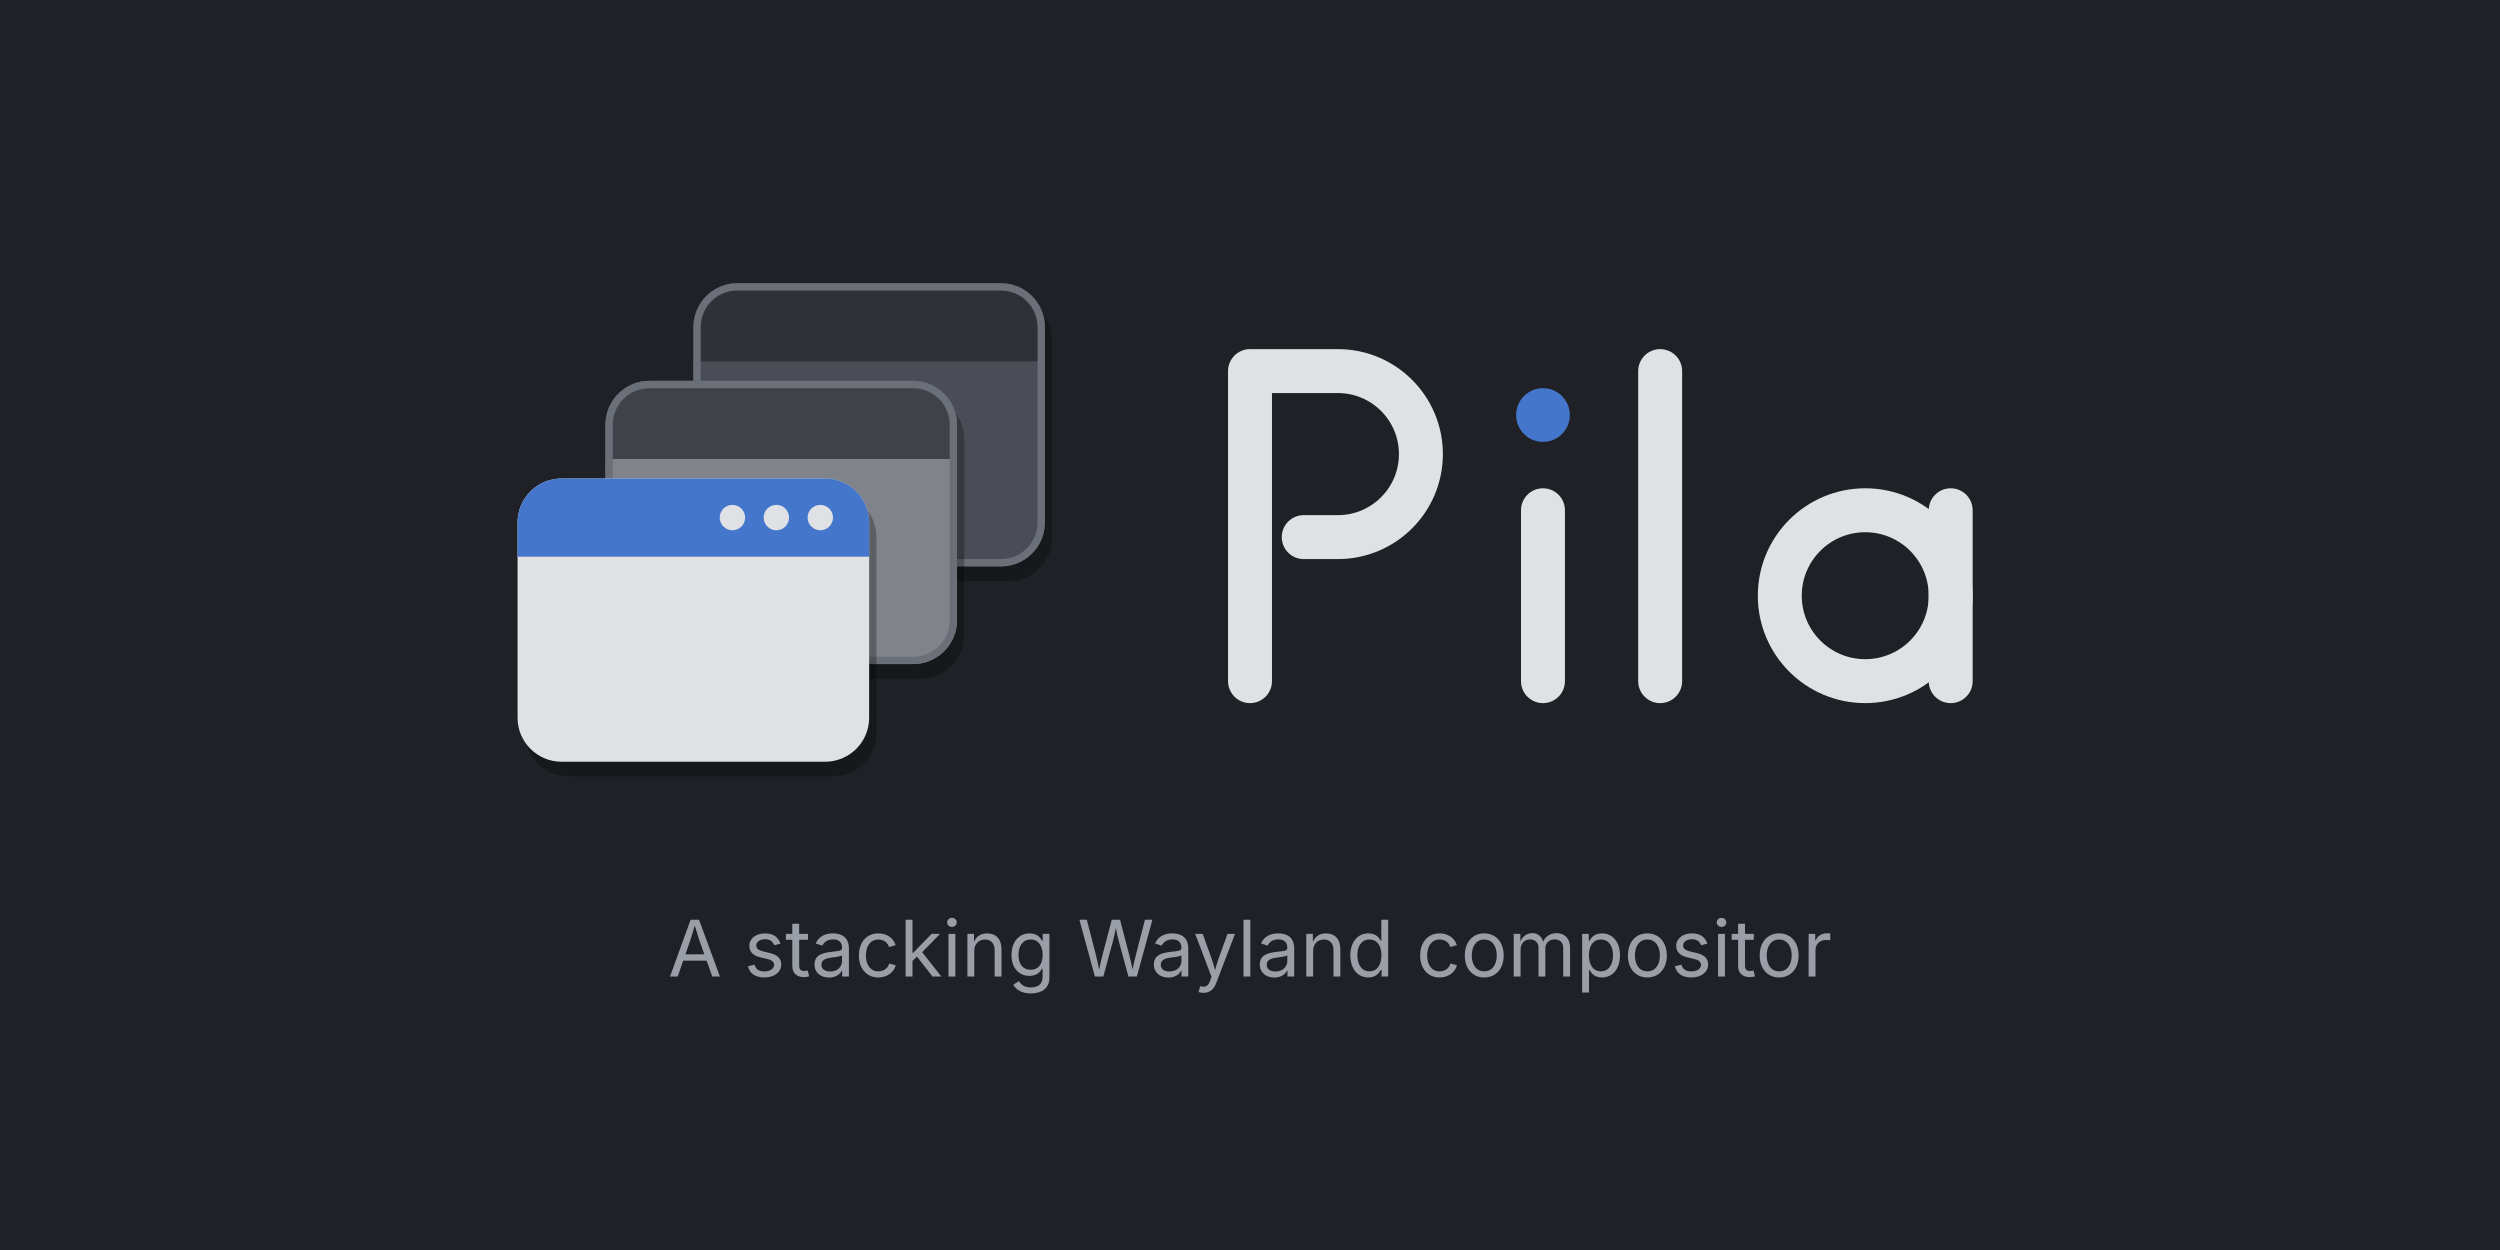
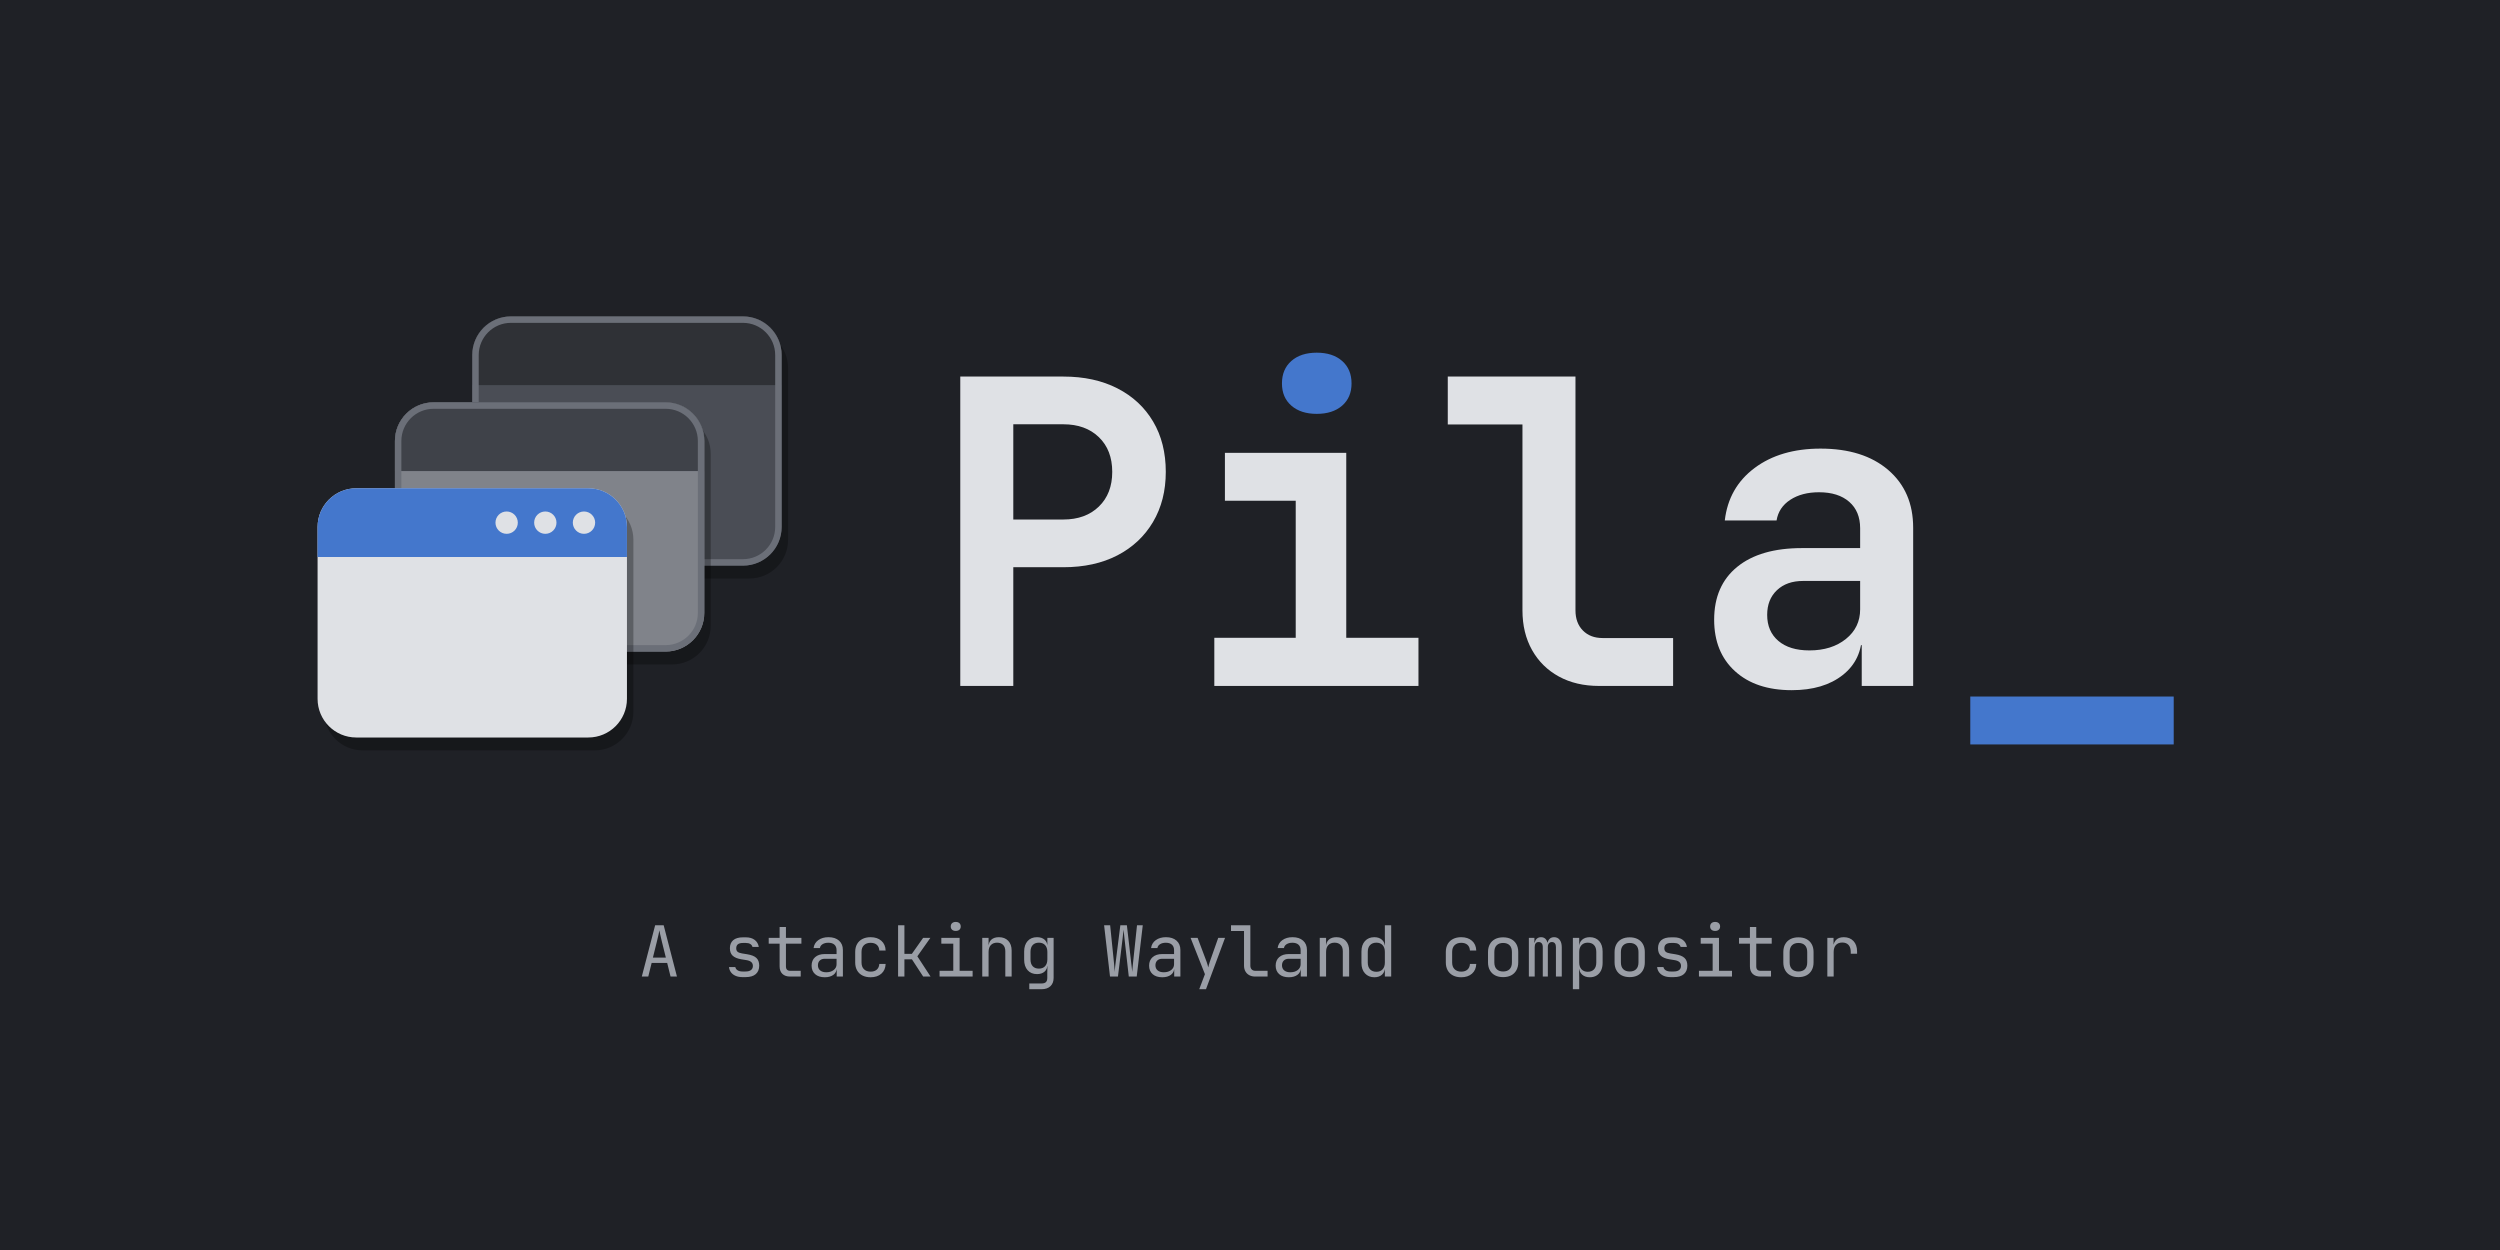
<svg xmlns="http://www.w3.org/2000/svg" viewBox="0 0 1280 640" width="1280" height="640">
  <rect width="1280" height="640" fill="#1f2126" />
-   <g transform="translate(240 120) scale(2.5)">
+   <g transform="translate(140.6 140) scale(2.2)">
    <g id="back">
      <rect x="47.5" y="13" width="72" height="58" rx="9" fill="#000" fill-opacity="0.28" />
      <rect x="46" y="10" width="72" height="58" rx="9" fill="#4a4d55" />
      <path d="M46,26 V19 a9,9 0 0 1 9,-9 H109 a9,9 0 0 1 9,9 V26 Z" fill="#2f3136" />
      <rect x="46.75" y="10.75" width="70.5" height="56.5" rx="8.25" fill="none" stroke="#6b6f78" stroke-width="1.5" />
    </g>
    <g id="middle">
      <rect x="29.5" y="33" width="72" height="58" rx="9" fill="#000" fill-opacity="0.28" />
      <rect x="28" y="30" width="72" height="58" rx="9" fill="#80838a" />
      <path d="M28,46 V39 a9,9 0 0 1 9,-9 H91 a9,9 0 0 1 9,9 V46 Z" fill="#3f4249" />
      <rect x="28.75" y="30.75" width="70.5" height="56.5" rx="8.25" fill="none" stroke="#6b6f78" stroke-width="1.5" />
    </g>
    <g id="front">
      <rect x="11.5" y="53" width="72" height="58" rx="9" fill="#000" fill-opacity="0.28" />
      <rect x="10" y="50" width="72" height="58" rx="9" fill="#dfe1e5" />
      <path d="M10,66 V59 a9,9 0 0 1 9,-9 H73 a9,9 0 0 1 9,9 V66 Z" fill="#4477cc" />
      <circle cx="72" cy="58" r="2.6" fill="#dfe1e5" />
      <circle cx="63" cy="58" r="2.6" fill="#dfe1e5" />
      <circle cx="54" cy="58" r="2.6" fill="#dfe1e5" />
    </g>
-     <g fill="none" stroke="#dfe1e5" stroke-width="9" stroke-linecap="round" stroke-linejoin="round">
-       <path d="M160,91.5 V28 H178 a17,17 0 0 1 0,34 H171" />
-       <path d="M220,56.5 V91.5" />
-       <path d="M244,28 V91.5" />
-       <circle cx="286" cy="74" r="17.5" />
-       <path d="M303.5,56.5 V91.5" />
-     </g>
-     <circle cx="220" cy="37" r="5.5" fill="#4477cc" />
+     <path d="M159.574 96.0V24.0H183.56Q190.786 24.0 196.145 26.747Q201.505 29.494 204.453 34.47Q207.401 39.446 207.401 46.188Q207.401 52.828 204.429 57.843Q201.457 62.857 196.13 65.615Q190.804 68.373 183.56 68.373H171.913V96.0Z M171.913 57.268H183.56Q188.724 57.268 191.832 54.249Q194.939 51.231 194.939 46.186Q194.939 41.11 191.832 38.107Q188.724 35.105 183.56 35.105H171.913Z" fill="#dfe1e5" />
+     <path d="M218.696 96.0V84.796H237.641V52.899H221.162V41.753H249.402V84.796H266.206V96.0Z" fill="#dfe1e5" />
+     <path d="M242.535 32.681Q238.819 32.681 236.627 30.771Q234.436 28.861 234.436 25.602Q234.436 22.297 236.627 20.369Q238.819 18.441 242.535 18.441Q246.251 18.441 248.443 20.369Q250.634 22.297 250.634 25.602Q250.634 28.861 248.443 30.771Q246.251 32.681 242.535 32.681Z" fill="#4477cc" />
+     <path d="M308.208 96.0Q302.897 96.0 298.884 93.809Q294.872 91.617 292.64 87.646Q290.408 83.675 290.408 78.404V35.146H273.027V24.0H302.746V78.404Q302.746 81.354 304.476 83.104Q306.206 84.854 309.073 84.854H325.468V96.0Z" fill="#dfe1e5" />
+     <path d="M353.078 96.986Q344.712 96.986 339.867 92.566Q335.022 88.146 335.022 80.597Q335.022 72.656 340.386 68.288Q345.751 63.919 355.461 63.919H368.997V59.302Q368.997 55.368 366.45 53.147Q363.904 50.925 359.419 50.925Q355.422 50.925 352.73 52.687Q350.039 54.449 349.545 57.497H337.495Q338.383 49.802 344.421 45.285Q350.459 40.767 359.79 40.767Q369.736 40.767 375.536 45.744Q381.336 50.721 381.336 59.179V96.0H369.367V86.509H367.369L369.425 83.876Q369.425 89.927 364.954 93.457Q360.482 96.986 353.078 96.986Z M357.194 87.733Q362.368 87.733 365.682 85.068Q368.997 82.402 368.997 78.169V71.566H355.716Q351.913 71.566 349.637 73.714Q347.361 75.863 347.361 79.457Q347.361 83.303 349.964 85.518Q352.566 87.733 357.194 87.733Z" fill="#dfe1e5" />
+     <path d="M394.63 109.614V98.466H441.973V109.614Z" fill="#4477cc" />
  </g>
-   <text x="640" y="500" text-anchor="middle" fill="#9a9ea6" font-family="Inter, 'Adwaita Sans', 'DejaVu Sans', sans-serif" font-size="40">A stacking Wayland compositor</text>
+   <path d="M328.6 500.0 335.44 473.72H339.796L346.6 500.0H343.324L341.596 493.016H333.64L331.912 500.0ZM334.288 490.28H340.912L338.896 482.18Q338.32 479.876 337.996 478.328Q337.672 476.78 337.6 476.312Q337.528 476.78 337.204 478.328Q336.88 479.876 336.304 482.144ZM380.188 500.288Q378.172 500.288 376.678 499.658Q375.184 499.028 374.302 497.876Q373.42 496.724 373.24 495.14H376.48Q376.696 496.184 377.65 496.796Q378.604 497.408 380.188 497.408H381.7Q383.608 497.408 384.544 496.634Q385.48 495.86 385.48 494.564Q385.48 493.304 384.634 492.566Q383.788 491.828 382.132 491.576L379.468 491.144Q376.552 490.64 375.13 489.326Q373.708 488.012 373.708 485.492Q373.708 482.828 375.4 481.37Q377.092 479.912 380.476 479.912H381.844Q384.688 479.912 386.416 481.244Q388.144 482.576 388.504 484.844H385.264Q385.048 483.908 384.184 483.35Q383.32 482.792 381.844 482.792H380.476Q378.64 482.792 377.794 483.476Q376.948 484.16 376.948 485.528Q376.948 486.752 377.668 487.328Q378.388 487.904 379.936 488.156L382.6 488.588Q385.804 489.092 387.262 490.46Q388.72 491.828 388.72 494.42Q388.72 497.156 386.974 498.722Q385.228 500.288 381.7 500.288ZM404.56 500.0Q402.004 500.0 400.582 498.632Q399.16 497.264 399.16 494.78V483.152H393.58V480.2H399.16V474.62H402.4V480.2H410.32V483.152H402.4V494.78Q402.4 497.048 404.56 497.048H409.96V500.0ZM422.272 500.36Q419.14 500.36 417.34 498.758Q415.54 497.156 415.54 494.42Q415.54 491.648 417.34 490.064Q419.14 488.48 422.2 488.48H428.32V486.5Q428.32 484.664 427.222 483.674Q426.124 482.684 424.108 482.684Q422.344 482.684 421.156 483.422Q419.968 484.16 419.788 485.42H416.548Q416.872 482.864 418.96 481.352Q421.048 479.84 424.18 479.84Q427.6 479.84 429.58 481.604Q431.56 483.368 431.56 486.392V500.0H428.392V496.22H427.852L428.392 495.68Q428.392 497.84 426.718 499.1Q425.044 500.36 422.272 500.36ZM423.064 497.804Q425.368 497.804 426.844 496.652Q428.32 495.5 428.32 493.7V490.892H422.272Q420.652 490.892 419.716 491.792Q418.78 492.692 418.78 494.24Q418.78 495.896 419.914 496.85Q421.048 497.804 423.064 497.804ZM445.744 500.36Q443.368 500.36 441.586 499.46Q439.804 498.56 438.832 496.85Q437.86 495.14 437.86 492.8V487.4Q437.86 485.024 438.832 483.332Q439.804 481.64 441.586 480.74Q443.368 479.84 445.744 479.84Q449.164 479.84 451.252 481.676Q453.34 483.512 453.448 486.68H450.208Q450.1 484.772 448.93 483.746Q447.76 482.72 445.744 482.72Q443.62 482.72 442.36 483.926Q441.1 485.132 441.1 487.364V492.8Q441.1 495.032 442.36 496.256Q443.62 497.48 445.744 497.48Q447.76 497.48 448.93 496.436Q450.1 495.392 450.208 493.52H453.448Q453.34 496.688 451.252 498.524Q449.164 500.36 445.744 500.36ZM459.82 500.0V473.72H463.06V488.372H466.876L472.636 480.2H476.344L469.684 489.632L476.452 500.0H472.672L466.912 491.18H463.06V500.0ZM481.06 500.0V497.048H488.08V483.152H481.96V480.2H491.32V497.048H497.98V500.0ZM489.34 476.636Q488.152 476.636 487.468 476.024Q486.784 475.412 486.784 474.368Q486.784 473.288 487.468 472.658Q488.152 472.028 489.34 472.028Q490.528 472.028 491.212 472.658Q491.896 473.288 491.896 474.368Q491.896 475.412 491.212 476.024Q490.528 476.636 489.34 476.636ZM502.912 500.0V480.2H506.152V483.98H506.836L506.152 484.736Q506.152 482.396 507.556 481.118Q508.96 479.84 511.444 479.84Q514.432 479.84 516.196 481.676Q517.96 483.512 517.96 486.68V500.0H514.72V487.04Q514.72 484.916 513.586 483.782Q512.452 482.648 510.508 482.648Q508.492 482.648 507.322 483.872Q506.152 485.096 506.152 487.4V500.0ZM526.996 506.48V503.528H533.296Q534.808 503.528 535.51 502.844Q536.212 502.16 536.212 500.72V498.2L536.284 494.6H535.636L536.248 494.06Q536.248 496.22 534.808 497.48Q533.368 498.74 530.956 498.74Q527.896 498.74 526.132 496.742Q524.368 494.744 524.368 491.36V487.184Q524.368 483.8 526.132 481.82Q527.896 479.84 530.956 479.84Q533.368 479.84 534.808 481.1Q536.248 482.36 536.248 484.52L535.636 483.98H536.248V480.2H539.452V500.72Q539.452 503.384 537.814 504.932Q536.176 506.48 533.26 506.48ZM531.928 495.932Q533.944 495.932 535.096 494.672Q536.248 493.412 536.248 491.18V487.4Q536.248 485.168 535.096 483.908Q533.944 482.648 531.928 482.648Q529.876 482.648 528.742 483.872Q527.608 485.096 527.608 487.4V491.18Q527.608 493.484 528.742 494.708Q529.876 495.932 531.928 495.932ZM568.324 500.0 565.3 473.72H568.396L570.376 493.16Q570.448 493.952 570.52 494.798Q570.592 495.644 570.646 496.4Q570.7 497.156 570.7 497.66Q570.772 497.156 570.826 496.4Q570.88 495.644 570.97 494.798Q571.06 493.952 571.168 493.16L573.616 473.72H576.964L579.196 493.16Q579.304 493.952 579.394 494.798Q579.484 495.644 579.574 496.4Q579.664 497.156 579.7 497.66Q579.736 497.156 579.79 496.4Q579.844 495.644 579.934 494.798Q580.024 493.952 580.096 493.16L582.148 473.72H585.1L582.004 500.0H577.936L575.704 480.2Q575.632 479.372 575.542 478.58Q575.452 477.788 575.38 477.104Q575.308 476.42 575.272 475.988Q575.236 476.42 575.146 477.104Q575.056 477.788 574.984 478.58Q574.912 479.372 574.804 480.2L572.392 500.0ZM595.072 500.36Q591.94 500.36 590.14 498.758Q588.34 497.156 588.34 494.42Q588.34 491.648 590.14 490.064Q591.94 488.48 595 488.48H601.12V486.5Q601.12 484.664 600.022 483.674Q598.924 482.684 596.908 482.684Q595.144 482.684 593.956 483.422Q592.768 484.16 592.588 485.42H589.348Q589.672 482.864 591.76 481.352Q593.848 479.84 596.98 479.84Q600.4 479.84 602.38 481.604Q604.36 483.368 604.36 486.392V500.0H601.192V496.22H600.652L601.192 495.68Q601.192 497.84 599.518 499.1Q597.844 500.36 595.072 500.36ZM595.864 497.804Q598.168 497.804 599.644 496.652Q601.12 495.5 601.12 493.7V490.892H595.072Q593.452 490.892 592.516 491.792Q591.58 492.692 591.58 494.24Q591.58 495.896 592.714 496.85Q593.848 497.804 595.864 497.804ZM614.008 506.48 616.924 498.776 609.58 480.2H613.18L617.788 492.44Q618.04 493.052 618.256 493.898Q618.472 494.744 618.616 495.32Q618.76 494.744 618.976 493.898Q619.192 493.052 619.408 492.44L623.728 480.2H627.22L617.464 506.48ZM642.7 500.0Q640.972 500.0 639.676 499.316Q638.38 498.632 637.66 497.372Q636.94 496.112 636.94 494.42V476.672H630.28V473.72H640.18V494.42Q640.18 495.644 640.864 496.346Q641.548 497.048 642.7 497.048H649V500.0ZM659.872 500.36Q656.74 500.36 654.94 498.758Q653.14 497.156 653.14 494.42Q653.14 491.648 654.94 490.064Q656.74 488.48 659.8 488.48H665.92V486.5Q665.92 484.664 664.822 483.674Q663.724 482.684 661.708 482.684Q659.944 482.684 658.756 483.422Q657.568 484.16 657.388 485.42H654.148Q654.472 482.864 656.56 481.352Q658.648 479.84 661.78 479.84Q665.2 479.84 667.18 481.604Q669.16 483.368 669.16 486.392V500.0H665.992V496.22H665.452L665.992 495.68Q665.992 497.84 664.318 499.1Q662.644 500.36 659.872 500.36ZM660.664 497.804Q662.968 497.804 664.444 496.652Q665.92 495.5 665.92 493.7V490.892H659.872Q658.252 490.892 657.316 491.792Q656.38 492.692 656.38 494.24Q656.38 495.896 657.514 496.85Q658.648 497.804 660.664 497.804ZM675.712 500.0V480.2H678.952V483.98H679.636L678.952 484.736Q678.952 482.396 680.356 481.118Q681.76 479.84 684.244 479.84Q687.232 479.84 688.996 481.676Q690.76 483.512 690.76 486.68V500.0H687.52V487.04Q687.52 484.916 686.386 483.782Q685.252 482.648 683.308 482.648Q681.292 482.648 680.122 483.872Q678.952 485.096 678.952 487.4V500.0ZM703.648 500.36Q700.696 500.36 698.878 498.38Q697.06 496.4 697.06 493.016V487.22Q697.06 483.8 698.86 481.82Q700.66 479.84 703.648 479.84Q706.096 479.84 707.572 481.172Q709.048 482.504 709.048 484.736L708.4 483.98H709.12L709.048 479.48V473.72H712.288V500.0H709.048V496.22H708.4L709.048 495.464Q709.048 497.732 707.572 499.046Q706.096 500.36 703.648 500.36ZM704.728 497.552Q706.744 497.552 707.896 496.292Q709.048 495.032 709.048 492.8V487.4Q709.048 485.168 707.896 483.908Q706.744 482.648 704.728 482.648Q702.676 482.648 701.488 483.872Q700.3 485.096 700.3 487.4V492.8Q700.3 495.104 701.488 496.328Q702.676 497.552 704.728 497.552ZM748.144 500.36Q745.768 500.36 743.986 499.46Q742.204 498.56 741.232 496.85Q740.26 495.14 740.26 492.8V487.4Q740.26 485.024 741.232 483.332Q742.204 481.64 743.986 480.74Q745.768 479.84 748.144 479.84Q751.564 479.84 753.652 481.676Q755.74 483.512 755.848 486.68H752.608Q752.5 484.772 751.33 483.746Q750.16 482.72 748.144 482.72Q746.02 482.72 744.76 483.926Q743.5 485.132 743.5 487.364V492.8Q743.5 495.032 744.76 496.256Q746.02 497.48 748.144 497.48Q750.16 497.48 751.33 496.436Q752.5 495.392 752.608 493.52H755.848Q755.74 496.688 753.652 498.524Q751.564 500.36 748.144 500.36ZM769.6 500.288Q767.224 500.288 765.496 499.388Q763.768 498.488 762.814 496.778Q761.86 495.068 761.86 492.728V487.472Q761.86 485.096 762.814 483.404Q763.768 481.712 765.496 480.812Q767.224 479.912 769.6 479.912Q771.976 479.912 773.704 480.812Q775.432 481.712 776.386 483.404Q777.34 485.096 777.34 487.436V492.728Q777.34 495.068 776.386 496.778Q775.432 498.488 773.704 499.388Q771.976 500.288 769.6 500.288ZM769.6 497.408Q771.724 497.408 772.912 496.22Q774.1 495.032 774.1 492.728V487.472Q774.1 485.168 772.912 483.98Q771.724 482.792 769.6 482.792Q767.512 482.792 766.306 483.98Q765.1 485.168 765.1 487.472V492.728Q765.1 495.032 766.306 496.22Q767.512 497.408 769.6 497.408ZM782.776 500.0V480.2H785.62V482.576H786.268L785.764 483.44Q785.764 481.784 786.646 480.812Q787.528 479.84 789.04 479.84Q790.696 479.84 791.596 481.064Q792.496 482.288 792.496 484.52L791.524 482.576H793.036L792.352 483.44Q792.352 481.784 793.27 480.812Q794.188 479.84 795.7 479.84Q797.572 479.84 798.598 481.244Q799.624 482.648 799.624 484.952V500.0H796.636V484.916Q796.636 483.692 796.114 483.008Q795.592 482.324 794.584 482.324Q793.612 482.324 793.054 482.99Q792.496 483.656 792.496 484.88V500.0H789.904V484.916Q789.904 483.656 789.346 482.99Q788.788 482.324 787.78 482.324Q786.772 482.324 786.268 482.99Q785.764 483.656 785.764 484.88V500.0ZM805.312 506.48V480.2H808.552V483.98H809.2L808.552 484.736Q808.552 482.468 810.046 481.154Q811.54 479.84 813.988 479.84Q816.976 479.84 818.758 481.802Q820.54 483.764 820.54 487.184V492.98Q820.54 495.248 819.73 496.904Q818.92 498.56 817.462 499.46Q816.004 500.36 813.988 500.36Q811.576 500.36 810.064 499.028Q808.552 497.696 808.552 495.464L809.2 496.22H808.48L808.552 500.72V506.48ZM812.908 497.552Q814.96 497.552 816.13 496.328Q817.3 495.104 817.3 492.8V487.4Q817.3 485.096 816.13 483.872Q814.96 482.648 812.908 482.648Q810.928 482.648 809.74 483.908Q808.552 485.168 808.552 487.4V492.8Q808.552 495.032 809.74 496.292Q810.928 497.552 812.908 497.552ZM834.4 500.288Q832.024 500.288 830.296 499.388Q828.568 498.488 827.614 496.778Q826.66 495.068 826.66 492.728V487.472Q826.66 485.096 827.614 483.404Q828.568 481.712 830.296 480.812Q832.024 479.912 834.4 479.912Q836.776 479.912 838.504 480.812Q840.232 481.712 841.186 483.404Q842.14 485.096 842.14 487.436V492.728Q842.14 495.068 841.186 496.778Q840.232 498.488 838.504 499.388Q836.776 500.288 834.4 500.288ZM834.4 497.408Q836.524 497.408 837.712 496.22Q838.9 495.032 838.9 492.728V487.472Q838.9 485.168 837.712 483.98Q836.524 482.792 834.4 482.792Q832.312 482.792 831.106 483.98Q829.9 485.168 829.9 487.472V492.728Q829.9 495.032 831.106 496.22Q832.312 497.408 834.4 497.408ZM855.388 500.288Q853.372 500.288 851.878 499.658Q850.384 499.028 849.502 497.876Q848.62 496.724 848.44 495.14H851.68Q851.896 496.184 852.85 496.796Q853.804 497.408 855.388 497.408H856.9Q858.808 497.408 859.744 496.634Q860.68 495.86 860.68 494.564Q860.68 493.304 859.834 492.566Q858.988 491.828 857.332 491.576L854.668 491.144Q851.752 490.64 850.33 489.326Q848.908 488.012 848.908 485.492Q848.908 482.828 850.6 481.37Q852.292 479.912 855.676 479.912H857.044Q859.888 479.912 861.616 481.244Q863.344 482.576 863.704 484.844H860.464Q860.248 483.908 859.384 483.35Q858.52 482.792 857.044 482.792H855.676Q853.84 482.792 852.994 483.476Q852.148 484.16 852.148 485.528Q852.148 486.752 852.868 487.328Q853.588 487.904 855.136 488.156L857.8 488.588Q861.004 489.092 862.462 490.46Q863.92 491.828 863.92 494.42Q863.92 497.156 862.174 498.722Q860.428 500.288 856.9 500.288ZM869.86 500.0V497.048H876.88V483.152H870.76V480.2H880.12V497.048H886.78V500.0ZM878.14 476.636Q876.952 476.636 876.268 476.024Q875.584 475.412 875.584 474.368Q875.584 473.288 876.268 472.658Q876.952 472.028 878.14 472.028Q879.328 472.028 880.012 472.658Q880.696 473.288 880.696 474.368Q880.696 475.412 880.012 476.024Q879.328 476.636 878.14 476.636ZM901.36 500.0Q898.804 500.0 897.382 498.632Q895.96 497.264 895.96 494.78V483.152H890.38V480.2H895.96V474.62H899.2V480.2H907.12V483.152H899.2V494.78Q899.2 497.048 901.36 497.048H906.76V500.0ZM920.8 500.288Q918.424 500.288 916.696 499.388Q914.968 498.488 914.014 496.778Q913.06 495.068 913.06 492.728V487.472Q913.06 485.096 914.014 483.404Q914.968 481.712 916.696 480.812Q918.424 479.912 920.8 479.912Q923.176 479.912 924.904 480.812Q926.632 481.712 927.586 483.404Q928.54 485.096 928.54 487.436V492.728Q928.54 495.068 927.586 496.778Q926.632 498.488 924.904 499.388Q923.176 500.288 920.8 500.288ZM920.8 497.408Q922.924 497.408 924.112 496.22Q925.3 495.032 925.3 492.728V487.472Q925.3 485.168 924.112 483.98Q922.924 482.792 920.8 482.792Q918.712 482.792 917.506 483.98Q916.3 485.168 916.3 487.472V492.728Q916.3 495.032 917.506 496.22Q918.712 497.408 920.8 497.408ZM935.596 500.0V480.2H938.764V483.98H939.52L938.476 486.32Q938.476 483.116 939.862 481.478Q941.248 479.84 943.984 479.84Q947.116 479.84 948.97 481.802Q950.824 483.764 950.824 487.112V488.3H947.584V487.4Q947.584 485.06 946.45 483.818Q945.316 482.576 943.228 482.576Q941.176 482.576 940.006 483.836Q938.836 485.096 938.836 487.4V500.0Z" fill="#9a9ea6" />
</svg>
